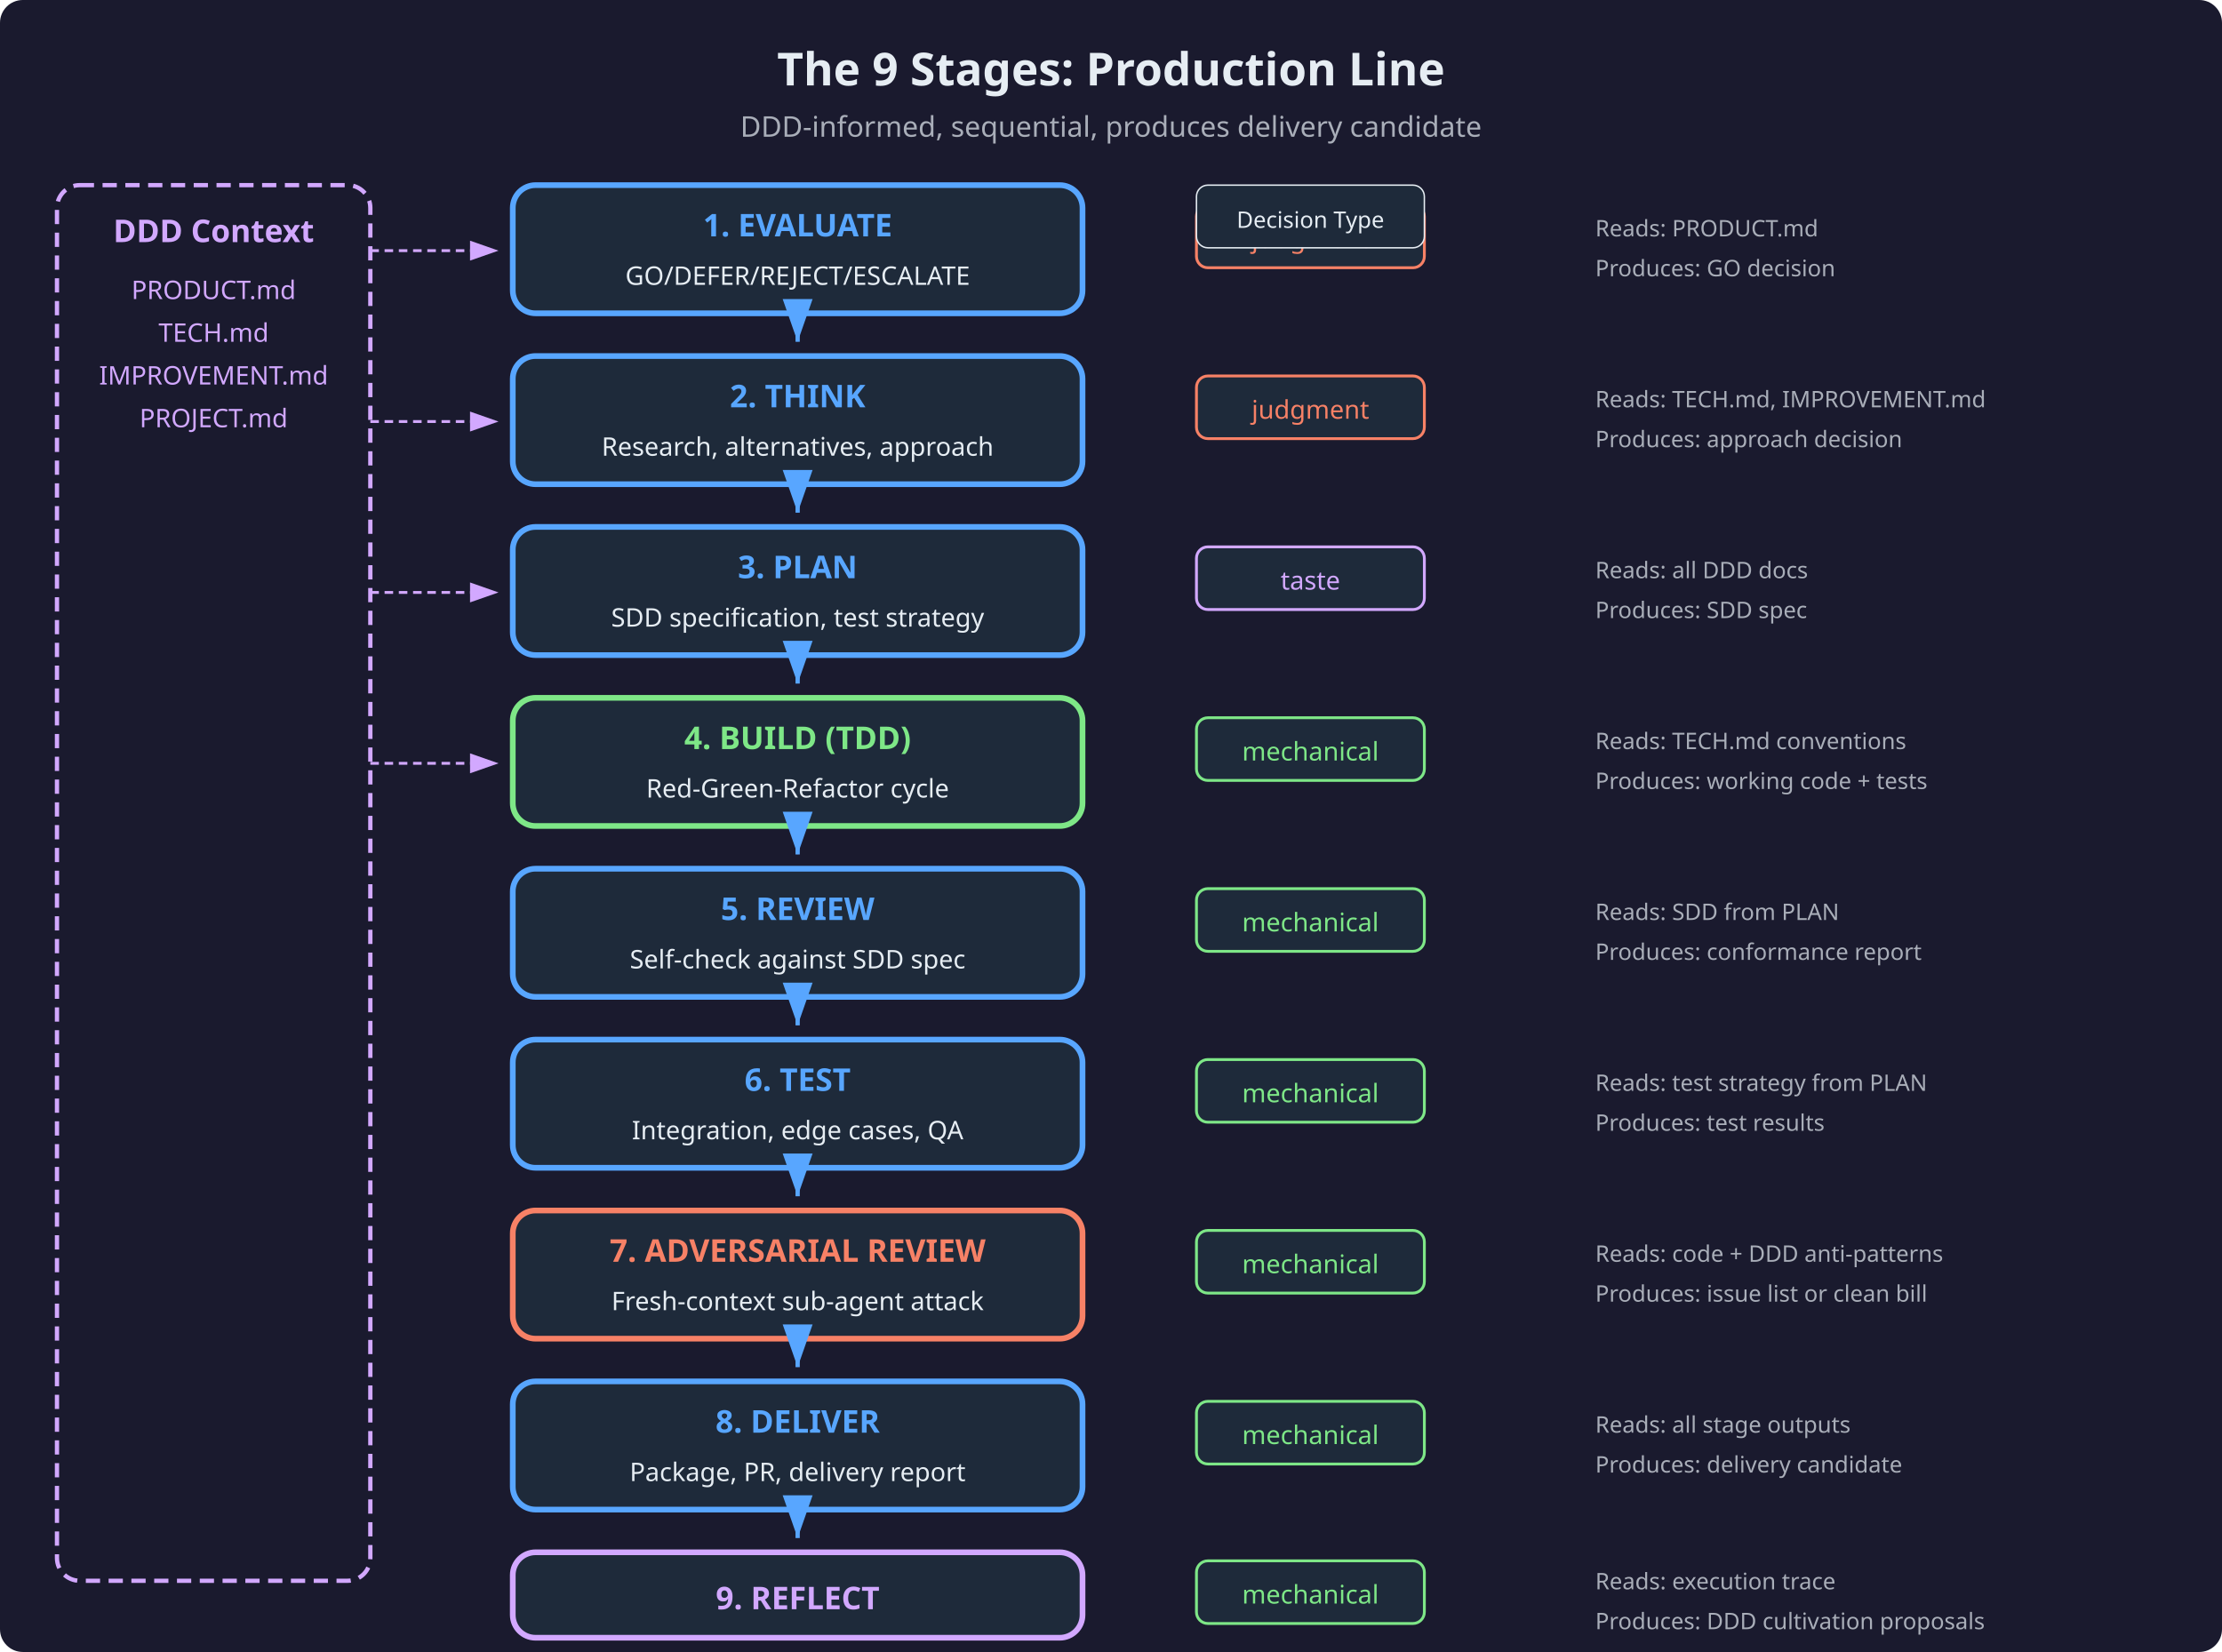
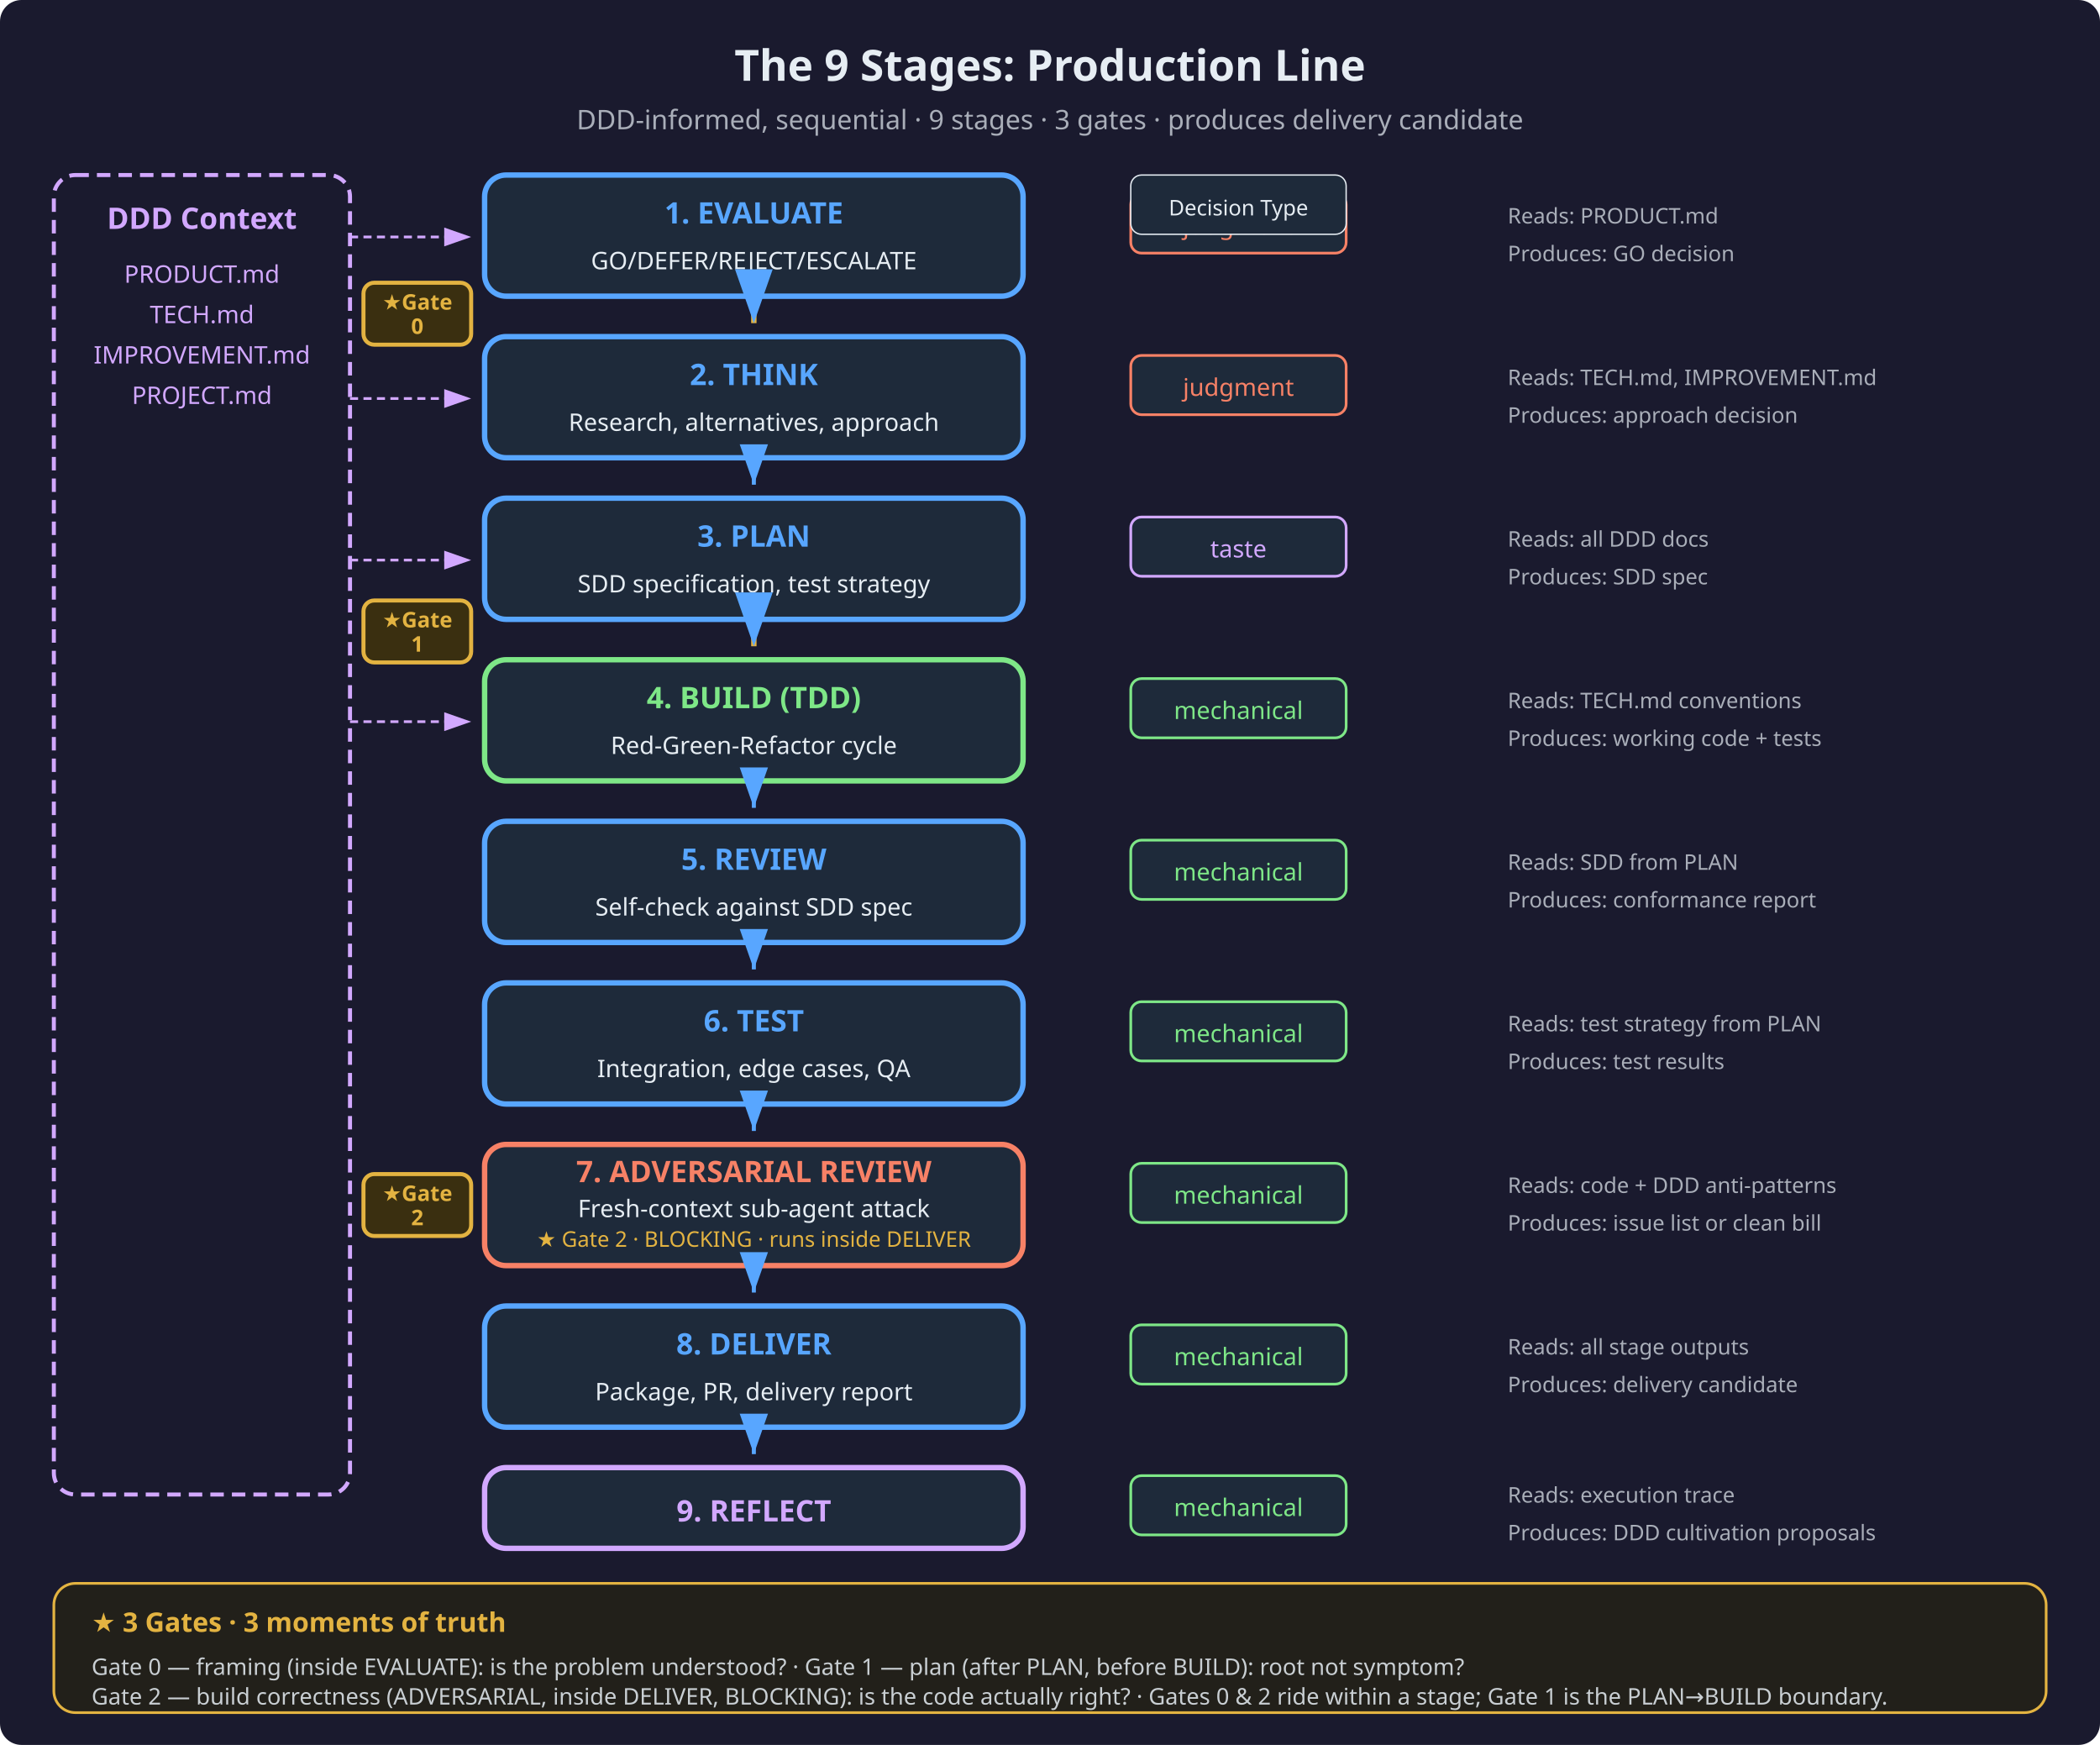
- <svg xmlns="http://www.w3.org/2000/svg" viewBox="0 0 780 580" font-family="sans-serif">
+ <svg xmlns="http://www.w3.org/2000/svg" viewBox="0 0 780 648" font-family="sans-serif">
  <defs>
    <marker id="arrow3" markerWidth="10" markerHeight="7" refX="10" refY="3.5" orient="auto">
      <polygon points="0 0, 10 3.5, 0 7" fill="#58a6ff" />
    </marker>
    <marker id="arrow3p" markerWidth="10" markerHeight="7" refX="10" refY="3.5" orient="auto">
      <polygon points="0 0, 10 3.5, 0 7" fill="#d2a8ff" />
    </marker>
  </defs>
-   <rect width="780" height="580" fill="#1a1a2e" rx="8" />
+   <rect width="780" height="648" fill="#1a1a2e" rx="8" />
  <text x="390" y="30" text-anchor="middle" fill="#e6edf3" font-size="16" font-weight="bold">The 9 Stages: Production Line</text>
-   <text x="390" y="48" text-anchor="middle" fill="#e6edf3" font-size="10" opacity="0.7">DDD-informed, sequential, produces delivery candidate</text>
+   <text x="390" y="48" text-anchor="middle" fill="#e6edf3" font-size="10" opacity="0.7">DDD-informed, sequential · 9 stages · 3 gates · produces delivery candidate</text>
  <rect x="20" y="65" width="110" height="490" rx="8" fill="none" stroke="#d2a8ff" stroke-width="1.5" stroke-dasharray="5,3" />
  <text x="75" y="85" text-anchor="middle" fill="#d2a8ff" font-size="11" font-weight="bold">DDD Context</text>
  <text x="75" y="105" text-anchor="middle" fill="#d2a8ff" font-size="9">PRODUCT.md</text>
  <text x="75" y="120" text-anchor="middle" fill="#d2a8ff" font-size="9">TECH.md</text>
  <text x="75" y="135" text-anchor="middle" fill="#d2a8ff" font-size="9">IMPROVEMENT.md</text>
  <text x="75" y="150" text-anchor="middle" fill="#d2a8ff" font-size="9">PROJECT.md</text>
  <rect x="180" y="65" width="200" height="45" rx="8" fill="#1e2a3a" stroke="#58a6ff" stroke-width="2" />
  <text x="280" y="83" text-anchor="middle" fill="#58a6ff" font-size="11" font-weight="bold">1. EVALUATE</text>
  <text x="280" y="100" text-anchor="middle" fill="#e6edf3" font-size="9">GO/DEFER/REJECT/ESCALATE</text>
  <line x1="130" y1="88" x2="175" y2="88" stroke="#d2a8ff" stroke-width="1" stroke-dasharray="3,2" marker-end="url(#arrow3p)" />
  <rect x="420" y="72" width="80" height="22" rx="4" fill="#1e2a3a" stroke="#f78166" stroke-width="1" />
  <text x="460" y="87" text-anchor="middle" fill="#f78166" font-size="9">judgment</text>
  <text x="560" y="83" fill="#e6edf3" font-size="8" opacity="0.7">Reads: PRODUCT.md</text>
  <text x="560" y="97" fill="#e6edf3" font-size="8" opacity="0.7">Produces: GO decision</text>
-   <line x1="280" y1="110" x2="280" y2="120" stroke="#58a6ff" stroke-width="1.5" marker-end="url(#arrow3)" />
+   <rect x="135" y="105" width="40" height="23" rx="4" fill="#3a2f10" stroke="#e3b341" stroke-width="1.5" />
+   <text x="155" y="115" text-anchor="middle" fill="#e3b341" font-size="8" font-weight="bold">★Gate</text>
+   <text x="155" y="124" text-anchor="middle" fill="#e3b341" font-size="8" font-weight="bold">0</text>
+   <line x1="280" y1="110" x2="280" y2="120" stroke="#e3b341" stroke-width="2" marker-end="url(#arrow3)" />
  <rect x="180" y="125" width="200" height="45" rx="8" fill="#1e2a3a" stroke="#58a6ff" stroke-width="2" />
  <text x="280" y="143" text-anchor="middle" fill="#58a6ff" font-size="11" font-weight="bold">2. THINK</text>
  <text x="280" y="160" text-anchor="middle" fill="#e6edf3" font-size="9">Research, alternatives, approach</text>
  <line x1="130" y1="148" x2="175" y2="148" stroke="#d2a8ff" stroke-width="1" stroke-dasharray="3,2" marker-end="url(#arrow3p)" />
  <rect x="420" y="132" width="80" height="22" rx="4" fill="#1e2a3a" stroke="#f78166" stroke-width="1" />
  <text x="460" y="147" text-anchor="middle" fill="#f78166" font-size="9">judgment</text>
  <text x="560" y="143" fill="#e6edf3" font-size="8" opacity="0.7">Reads: TECH.md, IMPROVEMENT.md</text>
  <text x="560" y="157" fill="#e6edf3" font-size="8" opacity="0.7">Produces: approach decision</text>
  <line x1="280" y1="170" x2="280" y2="180" stroke="#58a6ff" stroke-width="1.5" marker-end="url(#arrow3)" />
  <rect x="180" y="185" width="200" height="45" rx="8" fill="#1e2a3a" stroke="#58a6ff" stroke-width="2" />
  <text x="280" y="203" text-anchor="middle" fill="#58a6ff" font-size="11" font-weight="bold">3. PLAN</text>
  <text x="280" y="220" text-anchor="middle" fill="#e6edf3" font-size="9">SDD specification, test strategy</text>
  <line x1="130" y1="208" x2="175" y2="208" stroke="#d2a8ff" stroke-width="1" stroke-dasharray="3,2" marker-end="url(#arrow3p)" />
  <rect x="420" y="192" width="80" height="22" rx="4" fill="#1e2a3a" stroke="#d2a8ff" stroke-width="1" />
  <text x="460" y="207" text-anchor="middle" fill="#d2a8ff" font-size="9">taste</text>
  <text x="560" y="203" fill="#e6edf3" font-size="8" opacity="0.7">Reads: all DDD docs</text>
  <text x="560" y="217" fill="#e6edf3" font-size="8" opacity="0.7">Produces: SDD spec</text>
-   <line x1="280" y1="230" x2="280" y2="240" stroke="#58a6ff" stroke-width="1.5" marker-end="url(#arrow3)" />
+   <rect x="135" y="223" width="40" height="23" rx="4" fill="#3a2f10" stroke="#e3b341" stroke-width="1.5" />
+   <text x="155" y="233" text-anchor="middle" fill="#e3b341" font-size="8" font-weight="bold">★Gate</text>
+   <text x="155" y="242" text-anchor="middle" fill="#e3b341" font-size="8" font-weight="bold">1</text>
+   <line x1="280" y1="230" x2="280" y2="240" stroke="#e3b341" stroke-width="2" marker-end="url(#arrow3)" />
  <rect x="180" y="245" width="200" height="45" rx="8" fill="#1e2a3a" stroke="#7ee787" stroke-width="2" />
  <text x="280" y="263" text-anchor="middle" fill="#7ee787" font-size="11" font-weight="bold">4. BUILD (TDD)</text>
  <text x="280" y="280" text-anchor="middle" fill="#e6edf3" font-size="9">Red-Green-Refactor cycle</text>
  <line x1="130" y1="268" x2="175" y2="268" stroke="#d2a8ff" stroke-width="1" stroke-dasharray="3,2" marker-end="url(#arrow3p)" />
  <rect x="420" y="252" width="80" height="22" rx="4" fill="#1e2a3a" stroke="#7ee787" stroke-width="1" />
  <text x="460" y="267" text-anchor="middle" fill="#7ee787" font-size="9">mechanical</text>
  <text x="560" y="263" fill="#e6edf3" font-size="8" opacity="0.7">Reads: TECH.md conventions</text>
  <text x="560" y="277" fill="#e6edf3" font-size="8" opacity="0.7">Produces: working code + tests</text>
  <line x1="280" y1="290" x2="280" y2="300" stroke="#58a6ff" stroke-width="1.5" marker-end="url(#arrow3)" />
  <rect x="180" y="305" width="200" height="45" rx="8" fill="#1e2a3a" stroke="#58a6ff" stroke-width="2" />
  <text x="280" y="323" text-anchor="middle" fill="#58a6ff" font-size="11" font-weight="bold">5. REVIEW</text>
  <text x="280" y="340" text-anchor="middle" fill="#e6edf3" font-size="9">Self-check against SDD spec</text>
  <rect x="420" y="312" width="80" height="22" rx="4" fill="#1e2a3a" stroke="#7ee787" stroke-width="1" />
  <text x="460" y="327" text-anchor="middle" fill="#7ee787" font-size="9">mechanical</text>
  <text x="560" y="323" fill="#e6edf3" font-size="8" opacity="0.7">Reads: SDD from PLAN</text>
  <text x="560" y="337" fill="#e6edf3" font-size="8" opacity="0.7">Produces: conformance report</text>
  <line x1="280" y1="350" x2="280" y2="360" stroke="#58a6ff" stroke-width="1.5" marker-end="url(#arrow3)" />
  <rect x="180" y="365" width="200" height="45" rx="8" fill="#1e2a3a" stroke="#58a6ff" stroke-width="2" />
  <text x="280" y="383" text-anchor="middle" fill="#58a6ff" font-size="11" font-weight="bold">6. TEST</text>
  <text x="280" y="400" text-anchor="middle" fill="#e6edf3" font-size="9">Integration, edge cases, QA</text>
  <rect x="420" y="372" width="80" height="22" rx="4" fill="#1e2a3a" stroke="#7ee787" stroke-width="1" />
  <text x="460" y="387" text-anchor="middle" fill="#7ee787" font-size="9">mechanical</text>
  <text x="560" y="383" fill="#e6edf3" font-size="8" opacity="0.7">Reads: test strategy from PLAN</text>
  <text x="560" y="397" fill="#e6edf3" font-size="8" opacity="0.7">Produces: test results</text>
  <line x1="280" y1="410" x2="280" y2="420" stroke="#58a6ff" stroke-width="1.5" marker-end="url(#arrow3)" />
+   <rect x="135" y="436" width="40" height="23" rx="4" fill="#3a2f10" stroke="#e3b341" stroke-width="1.5" />
+   <text x="155" y="446" text-anchor="middle" fill="#e3b341" font-size="8" font-weight="bold">★Gate</text>
+   <text x="155" y="455" text-anchor="middle" fill="#e3b341" font-size="8" font-weight="bold">2</text>
  <rect x="180" y="425" width="200" height="45" rx="8" fill="#1e2a3a" stroke="#f78166" stroke-width="2" />
-   <text x="280" y="443" text-anchor="middle" fill="#f78166" font-size="11" font-weight="bold">7. ADVERSARIAL REVIEW</text>
-   <text x="280" y="460" text-anchor="middle" fill="#e6edf3" font-size="9">Fresh-context sub-agent attack</text>
+   <text x="280" y="439" text-anchor="middle" fill="#f78166" font-size="11" font-weight="bold">7. ADVERSARIAL REVIEW</text>
+   <text x="280" y="452" text-anchor="middle" fill="#e6edf3" font-size="9">Fresh-context sub-agent attack</text>
+   <text x="280" y="463" text-anchor="middle" fill="#e3b341" font-size="8">★ Gate 2 · BLOCKING · runs inside DELIVER</text>
  <rect x="420" y="432" width="80" height="22" rx="4" fill="#1e2a3a" stroke="#7ee787" stroke-width="1" />
  <text x="460" y="447" text-anchor="middle" fill="#7ee787" font-size="9">mechanical</text>
  <text x="560" y="443" fill="#e6edf3" font-size="8" opacity="0.7">Reads: code + DDD anti-patterns</text>
  <text x="560" y="457" fill="#e6edf3" font-size="8" opacity="0.7">Produces: issue list or clean bill</text>
  <line x1="280" y1="470" x2="280" y2="480" stroke="#58a6ff" stroke-width="1.5" marker-end="url(#arrow3)" />
  <rect x="180" y="485" width="200" height="45" rx="8" fill="#1e2a3a" stroke="#58a6ff" stroke-width="2" />
  <text x="280" y="503" text-anchor="middle" fill="#58a6ff" font-size="11" font-weight="bold">8. DELIVER</text>
  <text x="280" y="520" text-anchor="middle" fill="#e6edf3" font-size="9">Package, PR, delivery report</text>
  <rect x="420" y="492" width="80" height="22" rx="4" fill="#1e2a3a" stroke="#7ee787" stroke-width="1" />
  <text x="460" y="507" text-anchor="middle" fill="#7ee787" font-size="9">mechanical</text>
  <text x="560" y="503" fill="#e6edf3" font-size="8" opacity="0.7">Reads: all stage outputs</text>
  <text x="560" y="517" fill="#e6edf3" font-size="8" opacity="0.7">Produces: delivery candidate</text>
  <line x1="280" y1="530" x2="280" y2="540" stroke="#58a6ff" stroke-width="1.5" marker-end="url(#arrow3)" />
  <rect x="180" y="545" width="200" height="30" rx="8" fill="#1e2a3a" stroke="#d2a8ff" stroke-width="2" />
  <text x="280" y="565" text-anchor="middle" fill="#d2a8ff" font-size="11" font-weight="bold">9. REFLECT</text>
  <rect x="420" y="548" width="80" height="22" rx="4" fill="#1e2a3a" stroke="#7ee787" stroke-width="1" />
  <text x="460" y="563" text-anchor="middle" fill="#7ee787" font-size="9">mechanical</text>
  <text x="560" y="558" fill="#e6edf3" font-size="8" opacity="0.7">Reads: execution trace</text>
  <text x="560" y="572" fill="#e6edf3" font-size="8" opacity="0.7">Produces: DDD cultivation proposals</text>
  <rect x="420" y="65" width="80" height="22" rx="4" fill="#1e2a3a" stroke="#e6edf3" stroke-width="0.5" />
  <text x="460" y="80" text-anchor="middle" fill="#e6edf3" font-size="8">Decision Type</text>
+   <rect x="20" y="588" width="740" height="48" rx="8" fill="#22201a" stroke="#e3b341" stroke-width="1" />
+   <text x="34" y="606" fill="#e3b341" font-size="10" font-weight="bold">★ 3 Gates · 3 moments of truth</text>
+   <text x="34" y="622" fill="#e6edf3" font-size="8.5" opacity="0.85">Gate 0 — framing (inside EVALUATE): is the problem understood? · Gate 1 — plan (after PLAN, before BUILD): root not symptom?</text>
+   <text x="34" y="633" fill="#e6edf3" font-size="8.5" opacity="0.85">Gate 2 — build correctness (ADVERSARIAL, inside DELIVER, BLOCKING): is the code actually right? · Gates 0 &amp; 2 ride within a stage; Gate 1 is the PLAN→BUILD boundary.</text>
</svg>
